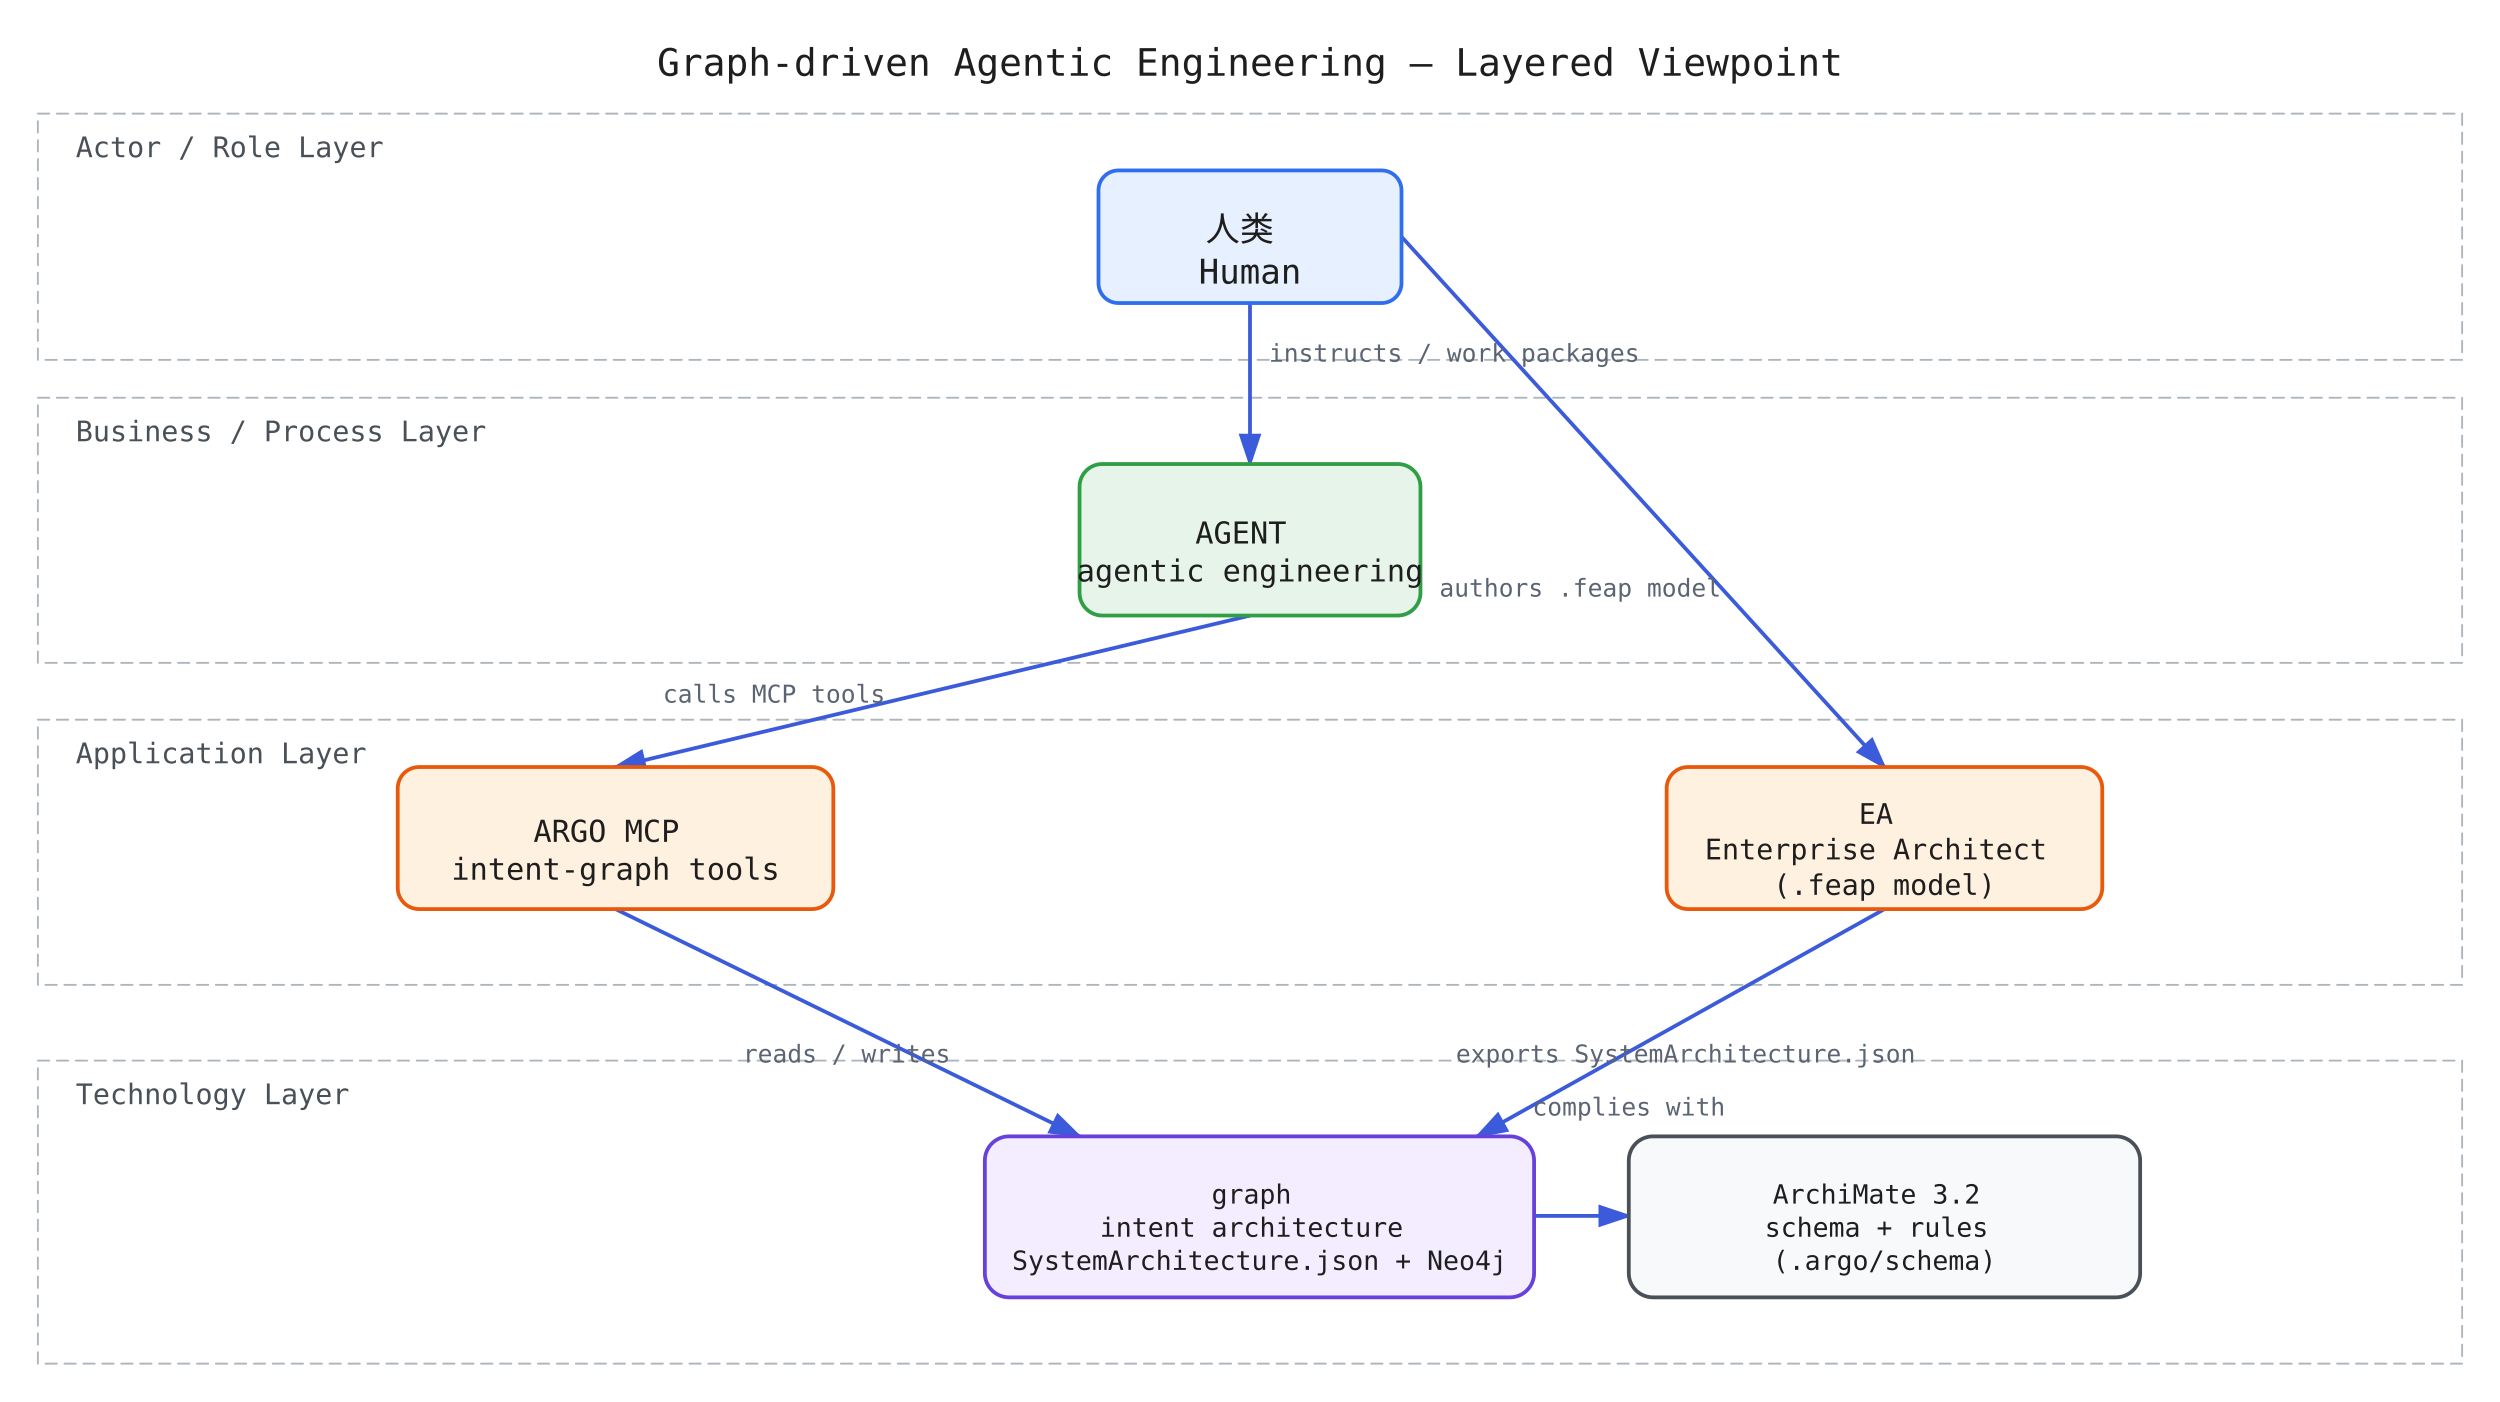
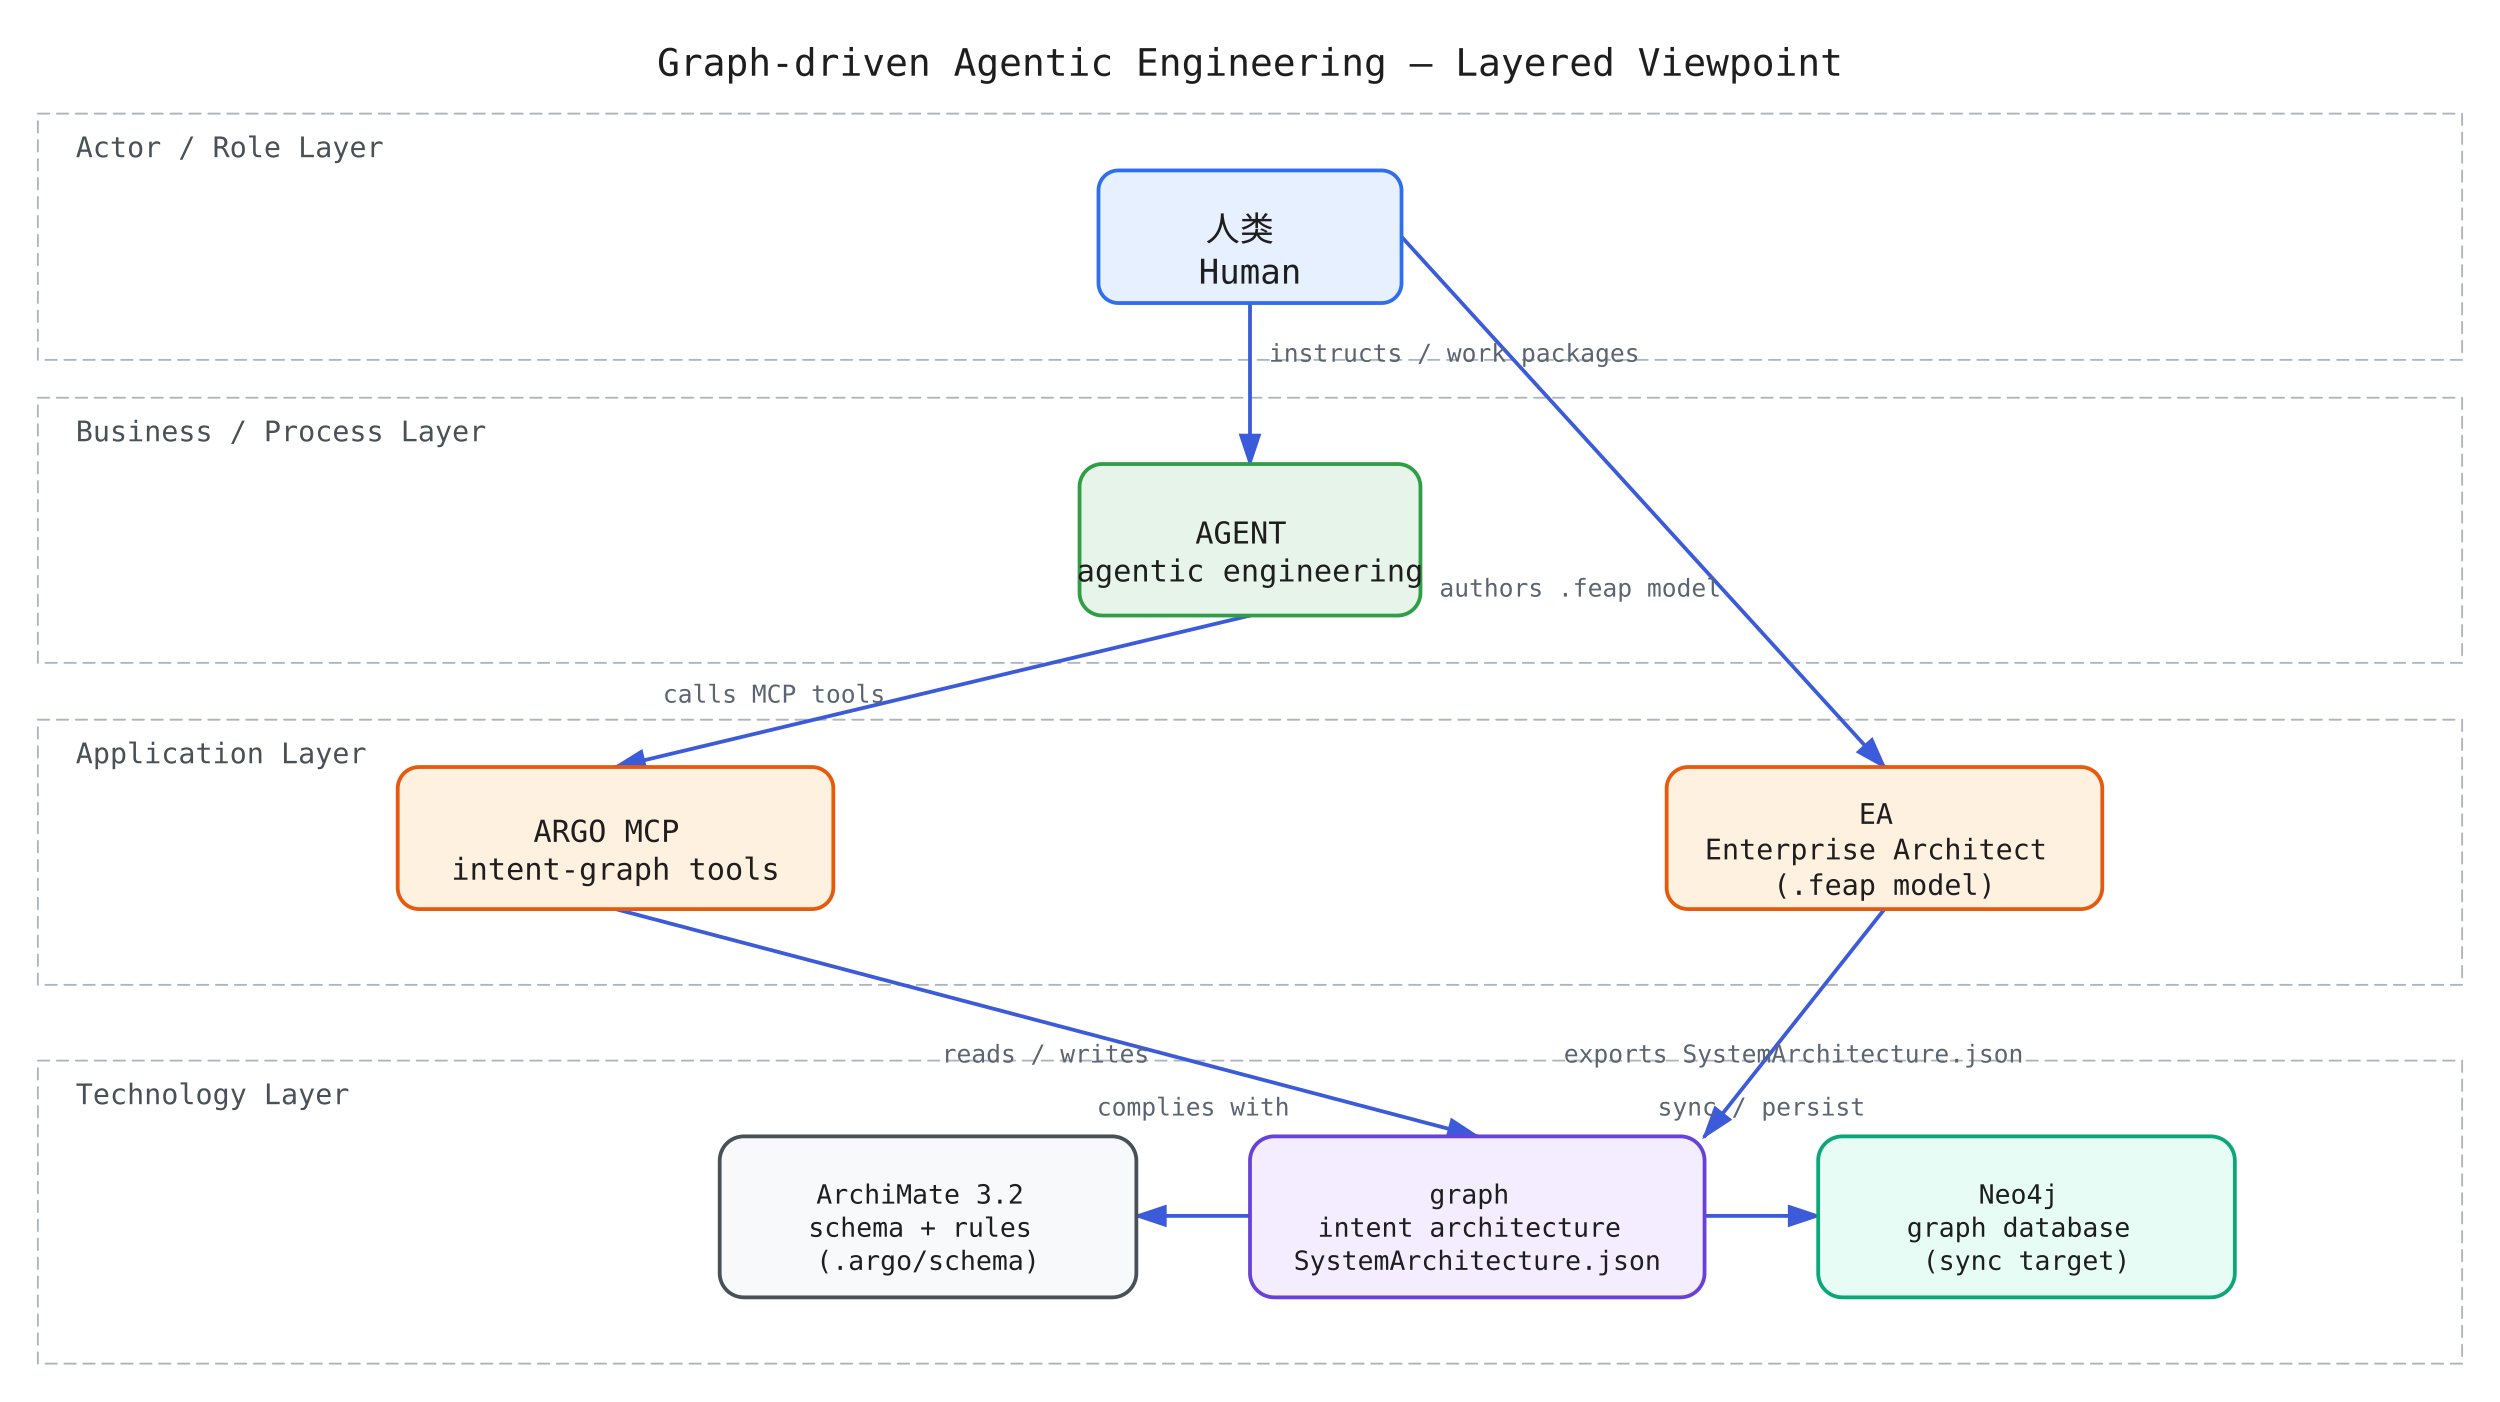
<svg xmlns="http://www.w3.org/2000/svg" viewBox="40 -10 1320 740" width="100%" style="background:#ffffff; max-width: 1100px;">
  <defs>
    <marker id="arrowhead" markerWidth="10" markerHeight="10" refX="8" refY="3" orient="auto" markerUnits="strokeWidth">
      <path d="M0,0 L0,6 L9,3 z" fill="#3b5bdb" />
    </marker>
  </defs>
  <rect x="60" y="50" width="1280" height="130" rx="0" fill="none" stroke="#adb5bd" stroke-width="1" stroke-dasharray="6 4" stroke-linecap="round" stroke-linejoin="round" opacity="1" />
  <rect x="60" y="200" width="1280" height="140" rx="0" fill="none" stroke="#adb5bd" stroke-width="1" stroke-dasharray="6 4" stroke-linecap="round" stroke-linejoin="round" opacity="1" />
  <rect x="60" y="370" width="1280" height="140" rx="0" fill="none" stroke="#adb5bd" stroke-width="1" stroke-dasharray="6 4" stroke-linecap="round" stroke-linejoin="round" opacity="1" />
  <rect x="60" y="550" width="1280" height="160" rx="0" fill="none" stroke="#adb5bd" stroke-width="1" stroke-dasharray="6 4" stroke-linecap="round" stroke-linejoin="round" opacity="1" />
  <text x="80" y="73" text-anchor="start" font-family="ui-monospace, 'Cascadia Code', Consolas, monospace" font-size="15" fill="#495057" style="white-space: pre;">
    <tspan x="80">Actor / Role Layer</tspan>
  </text>
  <text x="80" y="223" text-anchor="start" font-family="ui-monospace, 'Cascadia Code', Consolas, monospace" font-size="15" fill="#495057" style="white-space: pre;">
    <tspan x="80">Business / Process Layer</tspan>
  </text>
  <text x="80" y="393" text-anchor="start" font-family="ui-monospace, 'Cascadia Code', Consolas, monospace" font-size="15" fill="#495057" style="white-space: pre;">
    <tspan x="80">Application Layer</tspan>
  </text>
  <text x="80" y="573" text-anchor="start" font-family="ui-monospace, 'Cascadia Code', Consolas, monospace" font-size="15" fill="#495057" style="white-space: pre;">
    <tspan x="80">Technology Layer</tspan>
  </text>
  <text x="700" y="30" text-anchor="middle" font-family="ui-monospace, 'Cascadia Code', Consolas, monospace" font-size="20" fill="#1e1e1e" style="white-space: pre;">
    <tspan x="700">Graph-driven Agentic Engineering — Layered Viewpoint</tspan>
  </text>
  <polyline points="700,150 700,235" fill="none" stroke="#3b5bdb" stroke-width="2" stroke-linecap="round" stroke-linejoin="round" opacity="1" marker-end="url(#arrowhead)" />
  <polyline points="780,115 1035,395" fill="none" stroke="#3b5bdb" stroke-width="2" stroke-linecap="round" stroke-linejoin="round" opacity="1" marker-end="url(#arrowhead)" />
  <polyline points="700,315 365,395" fill="none" stroke="#3b5bdb" stroke-width="2" stroke-linecap="round" stroke-linejoin="round" opacity="1" marker-end="url(#arrowhead)" />
-   <polyline points="365,470 610,590" fill="none" stroke="#3b5bdb" stroke-width="2" stroke-linecap="round" stroke-linejoin="round" opacity="1" marker-end="url(#arrowhead)" />
-   <polyline points="1035,470 820,590" fill="none" stroke="#3b5bdb" stroke-width="2" stroke-linecap="round" stroke-linejoin="round" opacity="1" marker-end="url(#arrowhead)" />
-   <polyline points="850,632 900,632" fill="none" stroke="#3b5bdb" stroke-width="2" stroke-linecap="round" stroke-linejoin="round" opacity="1" marker-end="url(#arrowhead)" />
+   <polyline points="365,470 820,590" fill="none" stroke="#3b5bdb" stroke-width="2" stroke-linecap="round" stroke-linejoin="round" opacity="1" marker-end="url(#arrowhead)" />
+   <polyline points="1035,470 940,590" fill="none" stroke="#3b5bdb" stroke-width="2" stroke-linecap="round" stroke-linejoin="round" opacity="1" marker-end="url(#arrowhead)" />
+   <polyline points="940,632 1000,632" fill="none" stroke="#3b5bdb" stroke-width="2" stroke-linecap="round" stroke-linejoin="round" opacity="1" marker-end="url(#arrowhead)" />
+   <polyline points="700,632 640,632" fill="none" stroke="#3b5bdb" stroke-width="2" stroke-linecap="round" stroke-linejoin="round" opacity="1" marker-end="url(#arrowhead)" />
  <rect x="620" y="80" width="160" height="70" rx="10.5" fill="#e7f0ff" stroke="#2f6fed" stroke-width="2" stroke-linecap="round" stroke-linejoin="round" opacity="1" />
  <rect x="610" y="235" width="180" height="80" rx="12" fill="#e6f4ea" stroke="#2f9e44" stroke-width="2" stroke-linecap="round" stroke-linejoin="round" opacity="1" />
  <rect x="250" y="395" width="230" height="75" rx="11.25" fill="#fff1e0" stroke="#e8590c" stroke-width="2" stroke-linecap="round" stroke-linejoin="round" opacity="1" />
  <rect x="920" y="395" width="230" height="75" rx="11.25" fill="#fff1e0" stroke="#e8590c" stroke-width="2" stroke-linecap="round" stroke-linejoin="round" opacity="1" />
-   <rect x="560" y="590" width="290" height="85" rx="12.75" fill="#f3edff" stroke="#6741d9" stroke-width="2" stroke-linecap="round" stroke-linejoin="round" opacity="1" />
-   <rect x="900" y="590" width="270" height="85" rx="12.75" fill="#f8f9fa" stroke="#495057" stroke-width="2" stroke-linecap="round" stroke-linejoin="round" opacity="1" />
+   <rect x="700" y="590" width="240" height="85" rx="12.75" fill="#f3edff" stroke="#6741d9" stroke-width="2" stroke-linecap="round" stroke-linejoin="round" opacity="1" />
+   <rect x="420" y="590" width="220" height="85" rx="12.75" fill="#f8f9fa" stroke="#495057" stroke-width="2" stroke-linecap="round" stroke-linejoin="round" opacity="1" />
+   <rect x="1000" y="590" width="220" height="85" rx="12.75" fill="#e6fcf5" stroke="#0ca678" stroke-width="2" stroke-linecap="round" stroke-linejoin="round" opacity="1" />
  <text x="700" y="117.25" text-anchor="middle" font-family="ui-monospace, 'Cascadia Code', Consolas, monospace" font-size="18" fill="#1e1e1e" style="white-space: pre;">
    <tspan x="700">人类</tspan>
    <tspan x="700" dy="22.5">Human</tspan>
  </text>
  <text x="700" y="277" text-anchor="middle" font-family="ui-monospace, 'Cascadia Code', Consolas, monospace" font-size="16" fill="#1e1e1e" style="white-space: pre;">
    <tspan x="700">AGENT</tspan>
    <tspan x="700" dy="20">agentic engineering</tspan>
  </text>
  <text x="365" y="434.5" text-anchor="middle" font-family="ui-monospace, 'Cascadia Code', Consolas, monospace" font-size="16" fill="#1e1e1e" style="white-space: pre;">
    <tspan x="365">ARGO MCP</tspan>
    <tspan x="365" dy="20">intent-graph tools</tspan>
  </text>
  <text x="1035" y="425" text-anchor="middle" font-family="ui-monospace, 'Cascadia Code', Consolas, monospace" font-size="15" fill="#1e1e1e" style="white-space: pre;">
    <tspan x="1035">EA</tspan>
    <tspan x="1035" dy="18.75">Enterprise Architect</tspan>
    <tspan x="1035" dy="18.75">(.feap model)</tspan>
  </text>
-   <text x="705" y="625.5" text-anchor="middle" font-family="ui-monospace, 'Cascadia Code', Consolas, monospace" font-size="14" fill="#1e1e1e" style="white-space: pre;">
-     <tspan x="705">graph</tspan>
-     <tspan x="705" dy="17.5">intent architecture</tspan>
-     <tspan x="705" dy="17.5">SystemArchitecture.json + Neo4j</tspan>
+   <text x="820" y="625.5" text-anchor="middle" font-family="ui-monospace, 'Cascadia Code', Consolas, monospace" font-size="14" fill="#1e1e1e" style="white-space: pre;">
+     <tspan x="820">graph</tspan>
+     <tspan x="820" dy="17.5">intent architecture</tspan>
+     <tspan x="820" dy="17.5">SystemArchitecture.json</tspan>
  </text>
-   <text x="1035" y="625.5" text-anchor="middle" font-family="ui-monospace, 'Cascadia Code', Consolas, monospace" font-size="14" fill="#1e1e1e" style="white-space: pre;">
-     <tspan x="1035">ArchiMate 3.2</tspan>
-     <tspan x="1035" dy="17.5">schema + rules</tspan>
-     <tspan x="1035" dy="17.5">(.argo/schema)</tspan>
+   <text x="530" y="625.5" text-anchor="middle" font-family="ui-monospace, 'Cascadia Code', Consolas, monospace" font-size="14" fill="#1e1e1e" style="white-space: pre;">
+     <tspan x="530">ArchiMate 3.2</tspan>
+     <tspan x="530" dy="17.5">schema + rules</tspan>
+     <tspan x="530" dy="17.5">(.argo/schema)</tspan>
+   </text>
+   <text x="1110" y="625.5" text-anchor="middle" font-family="ui-monospace, 'Cascadia Code', Consolas, monospace" font-size="14" fill="#1e1e1e" style="white-space: pre;">
+     <tspan x="1110">Neo4j</tspan>
+     <tspan x="1110" dy="17.5">graph database</tspan>
+     <tspan x="1110" dy="17.5">(sync target)</tspan>
  </text>
  <text x="710" y="181" text-anchor="start" font-family="ui-monospace, 'Cascadia Code', Consolas, monospace" font-size="13" fill="#5b6472" style="white-space: pre;">
    <tspan x="710">instructs / work packages</tspan>
  </text>
  <text x="800" y="305" text-anchor="start" font-family="ui-monospace, 'Cascadia Code', Consolas, monospace" font-size="13" fill="#5b6472" style="white-space: pre;">
    <tspan x="800">authors .feap model</tspan>
  </text>
  <text x="390" y="361" text-anchor="start" font-family="ui-monospace, 'Cascadia Code', Consolas, monospace" font-size="13" fill="#5b6472" style="white-space: pre;">
    <tspan x="390">calls MCP tools</tspan>
  </text>
-   <text x="487" y="551" text-anchor="middle" font-family="ui-monospace, 'Cascadia Code', Consolas, monospace" font-size="13" fill="#5b6472" style="white-space: pre;">
-     <tspan x="487">reads / writes</tspan>
+   <text x="592" y="551" text-anchor="middle" font-family="ui-monospace, 'Cascadia Code', Consolas, monospace" font-size="13" fill="#5b6472" style="white-space: pre;">
+     <tspan x="592">reads / writes</tspan>
  </text>
-   <text x="930" y="551" text-anchor="middle" font-family="ui-monospace, 'Cascadia Code', Consolas, monospace" font-size="13" fill="#5b6472" style="white-space: pre;">
-     <tspan x="930">exports SystemArchitecture.json</tspan>
+   <text x="987" y="551" text-anchor="middle" font-family="ui-monospace, 'Cascadia Code', Consolas, monospace" font-size="13" fill="#5b6472" style="white-space: pre;">
+     <tspan x="987">exports SystemArchitecture.json</tspan>
  </text>
-   <text x="900" y="579" text-anchor="middle" font-family="ui-monospace, 'Cascadia Code', Consolas, monospace" font-size="13" fill="#5b6472" style="white-space: pre;">
-     <tspan x="900">complies with</tspan>
+   <text x="670" y="579" text-anchor="middle" font-family="ui-monospace, 'Cascadia Code', Consolas, monospace" font-size="13" fill="#5b6472" style="white-space: pre;">
+     <tspan x="670">complies with</tspan>
+   </text>
+   <text x="970" y="579" text-anchor="middle" font-family="ui-monospace, 'Cascadia Code', Consolas, monospace" font-size="13" fill="#5b6472" style="white-space: pre;">
+     <tspan x="970">sync / persist</tspan>
  </text>
</svg>
